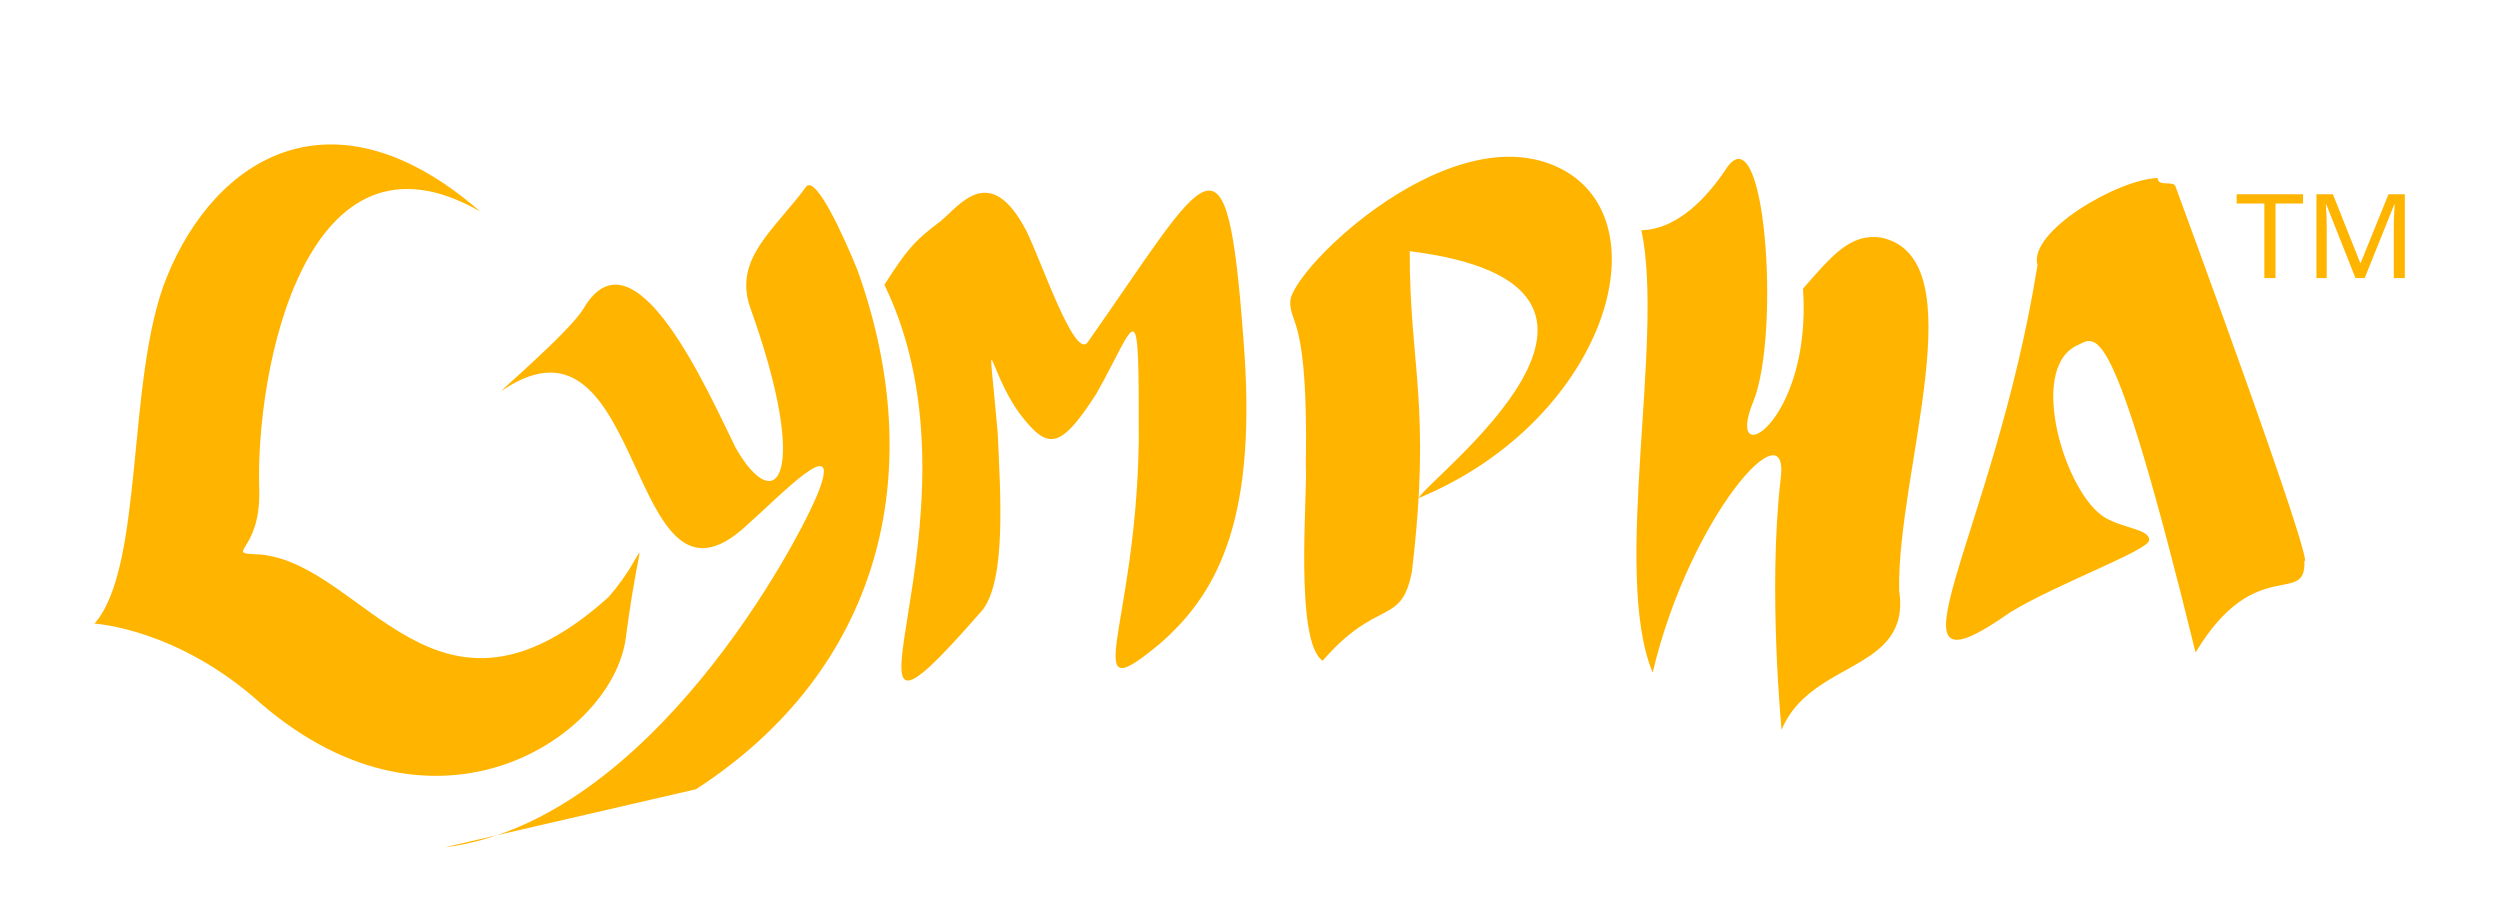
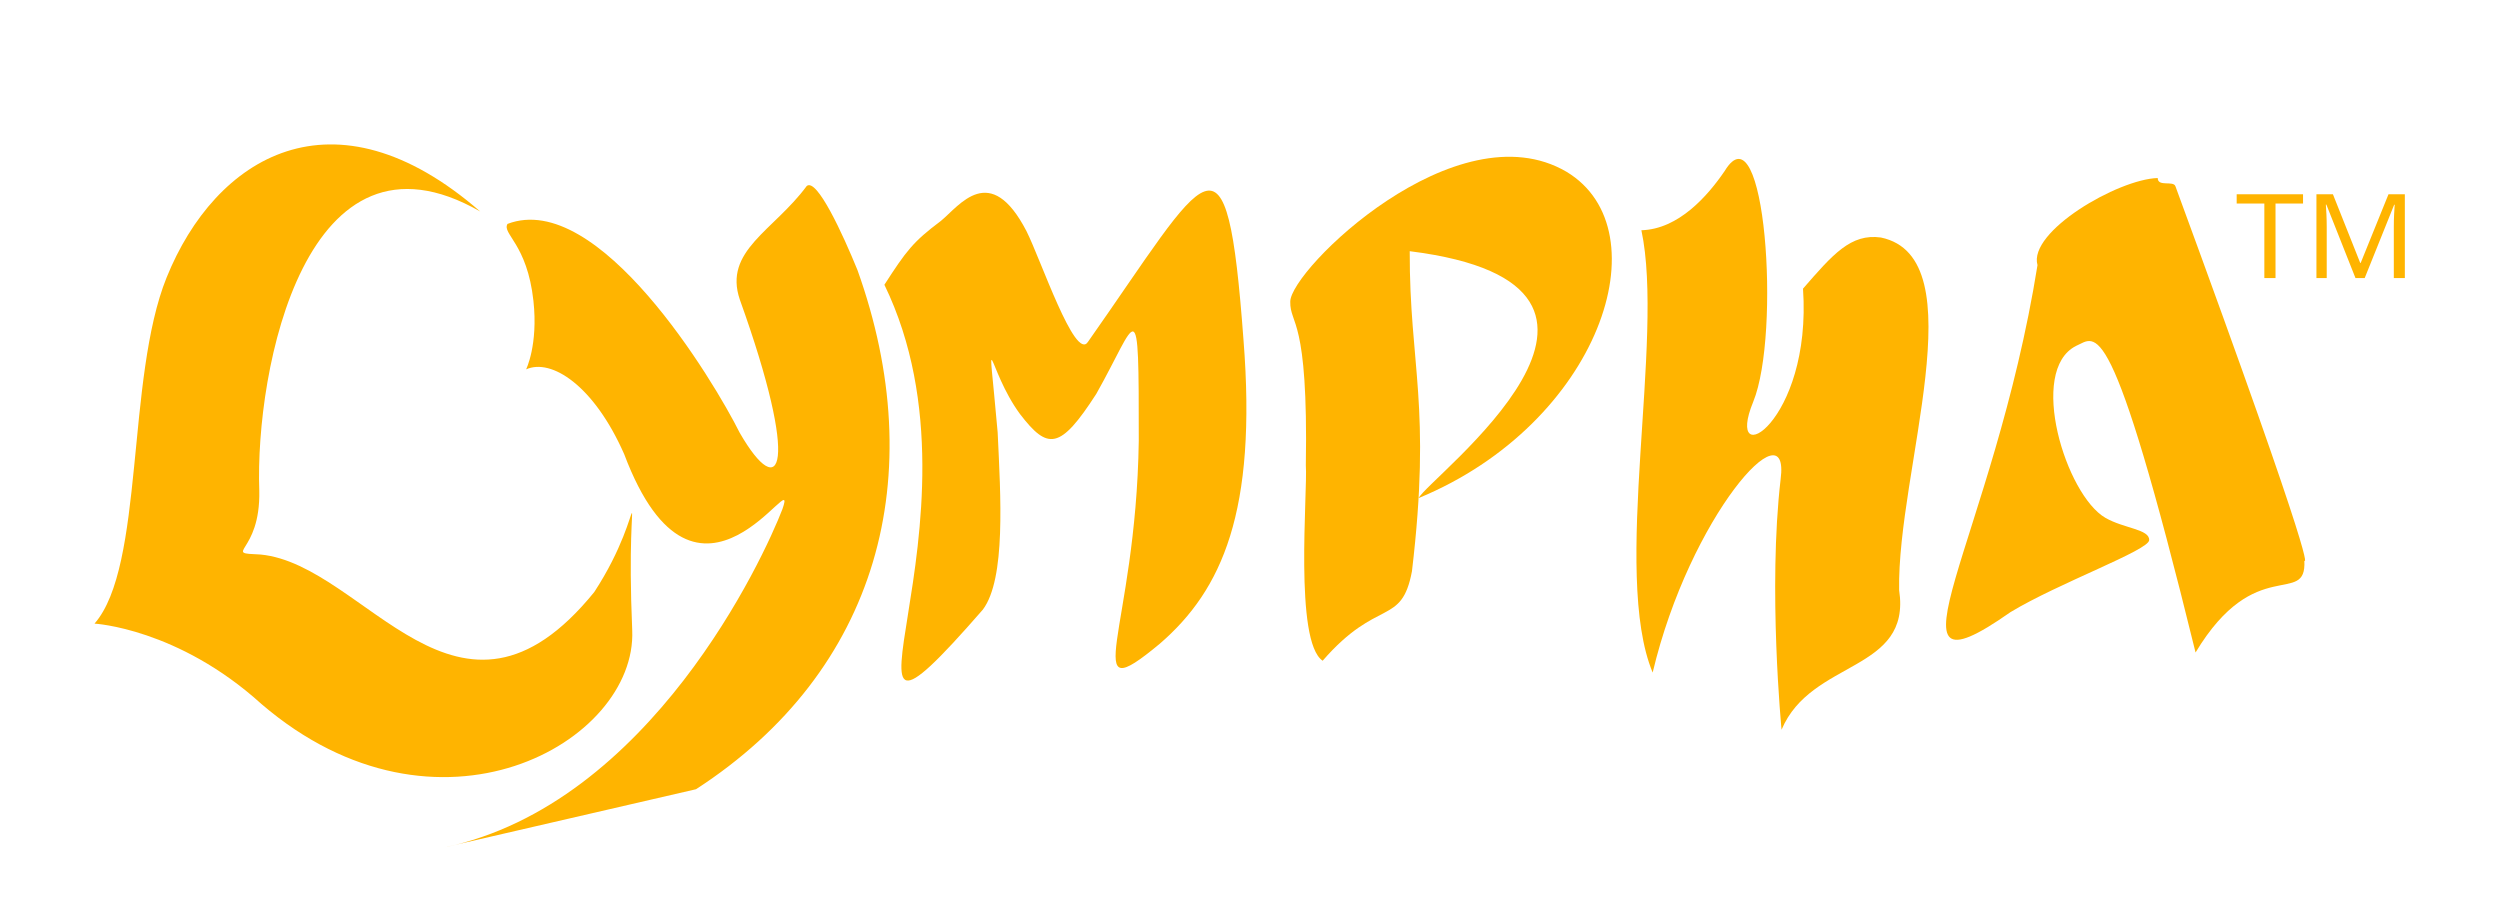
- <svg xmlns="http://www.w3.org/2000/svg" id="svg602" preserveAspectRatio="xMidYMid meet" viewBox="0 0 550 200" height="200pt" width="550pt" version="1.0">
+ <svg xmlns="http://www.w3.org/2000/svg" version="1.0" width="550pt" height="200pt" viewBox="0 0 550 200" preserveAspectRatio="xMidYMid meet" id="svg602">
  <defs id="defs613" />
-   <path d="m 133.84,131.393 c -37.818,33.986 -53.445,-7.145 -76.489,-9.395 -8.744,-0.4 0,0 -0.308,-14.06 C 56.085,81.401 67.3,24.523 105.649,46.532 73.31,18.402 47.362,34.549 36.651,61.063 27.712,83.189 31.812,124.606 20.794,137.195 c 0,0 18.337,1.018 36.736,17.698 38.754,33.231 77.309,7 80.144,-14.535 3.58,-27.201 5.621,-19.68 -3.834,-8.965 z m 19.283,42.237 c 40.197,-26.045 51.694,-69.028 35.521,-114.214 -3.212,-7.882 -8.954,-20.374 -11.17,-18.488 -7.243,9.822 -16.11,15.944 -12.449,26.685 13.24,36.849 5.952,46.736 -3.136,30.994 -5.705,-11.454 -22.285,-49.916 -33.544,-30.684 -3.106,5.22 -20.569,19.973 -17.692,17.863 31.866,-21.287 27.021,54.571 53.645,29.761 7.325,-6.439 20.935,-20.851 15.842,-7.556 -4.098,10.696 -37.041,72.909 -82.38,78.43" id="path605" style="fill:#ffb400;fill-opacity:1;stroke:none" />
-   <path d="m 283.856,66.361 c -0.072,5.233 3.978,3.171 3.427,36 0.428,5.855 -2.598,38.767 3.701,43 12.136,-13.977 17.354,-7.497 19.647,-19.691 4.321,-36.459 -0.552,-45.16 -0.492,-70.408 61.058,7.659 3.981,49.952 1.972,54.31 39.819,-16.448 53.93,-58.883 32.533,-71.775 -24.203,-14.207 -60.733,21.526 -60.788,28.564 z" id="path606" style="fill:#ffb400;fill-opacity:1;stroke:none" />
-   <path id="path607" d="m 239.337,75.234 c -2.82,4.316 -10.396,-18.204 -13.506,-24.372 -8.009,-15.451 -14.712,-5.648 -18.823,-2.272 -6.165,4.625 -7.613,6.579 -12.443,14.057 25.175,51.803 -18.529,117.592 21.667,71.465 5.082,-6.8 3.909,-24.997 3.253,-38.979 -2.342,-26.679 -2.417,-14.033 4.917,-4.039 6.106,7.943 8.79,7.953 16.778,-4.437 9.159,-16.219 9.37,-23.822 9.349,10.362 -0.613,41.894 -13.706,59.814 4.639,44.589 13.703,-11.852 21.386,-29.055 18.4,-66.839 -3.723,-50.053 -7.772,-37.164 -34.232,0.465 z" style="fill:#ffb400;fill-opacity:1;stroke:none" />
-   <path id="path609" d="m 474.7,39.166 c -8.76,0.251 -28.545,11.791 -26.452,19.166 -9.666,60.395 -36.448,97.746 -5.947,76.34 10.564,-6.4 30.556,-13.649 30.516,-15.856 0.097,-2.399 -5.544,-2.537 -9.63,-4.894 -8.68,-5.006 -17.163,-32.419 -6.447,-37.827 4.411,-1.852 7.47,-9.212 26.283,67.452 13.152,-21.893 24.489,-9.91 23.933,-20.209 0,0 4.039,5.878 -28.358,-82.352 -0.443,-1.334 -3.898,0.204 -3.898,-1.819 z" style="fill:#ffb400;fill-opacity:1;stroke:none" />
-   <path d="m 379.433,37.613 c -3.735,5.481 -10.14,12.813 -18.33,13.042 5.154,24.024 -6.609,75.461 2.482,97.306 8.182,-34.471 30.326,-59.022 28.155,-42.55 -2.813,24.151 0.203,55.133 0.203,55.133 6.527,-15.56 28.618,-12.589 25.867,-30.724 -0.481,-26.135 17.213,-73.137 -4.017,-77.569 -6.609,-0.918 -10.563,3.701 -17.13,11.252 2.035,29.594 -17.514,40.856 -10.953,24.888 6.123,-14.948 2.623,-65.462 -6.277,-50.779 z" id="path608" style="fill:#ffb400;fill-opacity:1;stroke:none" />
-   <text transform="scale(1.027887,0.9728692)" id="text3340" y="62.885" x="478.455" style="font-style:normal;font-weight:normal;font-size:26.547px;line-height:125%;font-family:sans-serif;letter-spacing:0px;word-spacing:0px;fill:#ffb400;fill-opacity:1;stroke:none;stroke-width:1px;stroke-linecap:butt;stroke-linejoin:miter;stroke-opacity:1" xml:space="preserve">
-     <tspan y="62.885" x="478.455" id="tspan3342">TM</tspan>
+   <path style="fill:#ffb400;fill-opacity:1;stroke:none" id="path605" d="m 130.729,130.262 c -29.899,36.814 -50.334,-6.014 -73.378,-8.264 -8.744,-0.4 0,0 -0.308,-14.06 C 56.085,81.401 67.3,24.523 105.649,46.532 73.31,18.402 47.362,34.549 36.651,61.063 27.712,83.189 31.812,124.606 20.794,137.195 c 0,0 18.337,1.018 36.736,17.698 38.754,33.231 82.618,8.479 81.558,-16.232 -1.646,-38.381 4.207,-27.6 -8.359,-8.399 z m 22.394,43.368 c 40.197,-26.045 51.694,-69.028 35.521,-114.214 -3.212,-7.882 -8.954,-20.374 -11.17,-18.488 -7.243,9.822 -18.372,14.247 -14.712,24.988 13.24,36.849 9.064,45.039 -0.025,29.297 -5.705,-11.454 -31.053,-53.593 -51.081,-45.957 -1.292,2.172 4.335,4.356 5.702,16.958 1.051,9.691 -1.615,15.047 -1.615,15.047 5.55,-2.495 14.928,3.539 21.581,18.66 16.066,42.62 38.722,0.873 34.815,12.07 -4.098,10.696 -29.041,64.909 -74.38,74.43" />
+   <path style="fill:#ffb400;fill-opacity:1;stroke:none" id="path606" d="m 283.856,66.361 c -0.072,5.233 3.978,3.171 3.427,36 0.428,5.855 -2.598,38.767 3.701,43 12.136,-13.977 17.354,-7.497 19.647,-19.691 4.321,-36.459 -0.552,-45.16 -0.492,-70.408 61.058,7.659 3.981,49.952 1.972,54.31 39.819,-16.448 53.93,-58.883 32.533,-71.775 -24.203,-14.207 -60.733,21.526 -60.788,28.564 z" />
+   <path style="fill:#ffb400;fill-opacity:1;stroke:none" d="m 239.337,75.234 c -2.82,4.316 -10.396,-18.204 -13.506,-24.372 -8.009,-15.451 -14.712,-5.648 -18.823,-2.272 -6.165,4.625 -7.613,6.579 -12.443,14.057 25.175,51.803 -18.529,117.592 21.667,71.465 5.082,-6.8 3.909,-24.997 3.253,-38.979 -2.342,-26.679 -2.417,-14.033 4.917,-4.039 6.106,7.943 8.79,7.953 16.778,-4.437 9.159,-16.219 9.37,-23.822 9.349,10.362 -0.613,41.894 -13.706,59.814 4.639,44.589 13.703,-11.852 21.386,-29.055 18.4,-66.839 -3.723,-50.053 -7.772,-37.164 -34.232,0.465 z" id="path607" />
+   <path style="fill:#ffb400;fill-opacity:1;stroke:none" d="m 474.7,39.166 c -8.76,0.251 -28.545,11.791 -26.452,19.166 -9.666,60.395 -36.448,97.746 -5.947,76.34 10.564,-6.4 30.556,-13.649 30.516,-15.856 0.097,-2.399 -5.544,-2.537 -9.63,-4.894 -8.68,-5.006 -17.163,-32.419 -6.447,-37.827 4.411,-1.852 7.47,-9.212 26.283,67.452 13.152,-21.893 24.489,-9.91 23.933,-20.209 0,0 4.039,5.878 -28.358,-82.352 -0.443,-1.334 -3.898,0.204 -3.898,-1.819 z" id="path609" />
+   <path style="fill:#ffb400;fill-opacity:1;stroke:none" id="path608" d="m 379.433,37.613 c -3.735,5.481 -10.14,12.813 -18.33,13.042 5.154,24.024 -6.609,75.461 2.482,97.306 8.182,-34.471 30.326,-59.022 28.155,-42.55 -2.813,24.151 0.203,55.133 0.203,55.133 6.527,-15.56 28.618,-12.589 25.867,-30.724 -0.481,-26.135 17.213,-73.137 -4.017,-77.569 -6.609,-0.918 -10.563,3.701 -17.13,11.252 2.035,29.594 -17.514,40.856 -10.953,24.888 6.123,-14.948 2.623,-65.462 -6.277,-50.779 z" />
+   <text xml:space="preserve" style="font-style:normal;font-weight:normal;font-size:26.547px;line-height:125%;font-family:sans-serif;letter-spacing:0px;word-spacing:0px;fill:#ffb400;fill-opacity:1;stroke:none;stroke-width:1px;stroke-linecap:butt;stroke-linejoin:miter;stroke-opacity:1" x="478.455" y="62.885" id="text3340" transform="scale(1.027887,0.9728692)">
+     <tspan id="tspan3342" x="478.455" y="62.885">TM</tspan>
  </text>
</svg>
